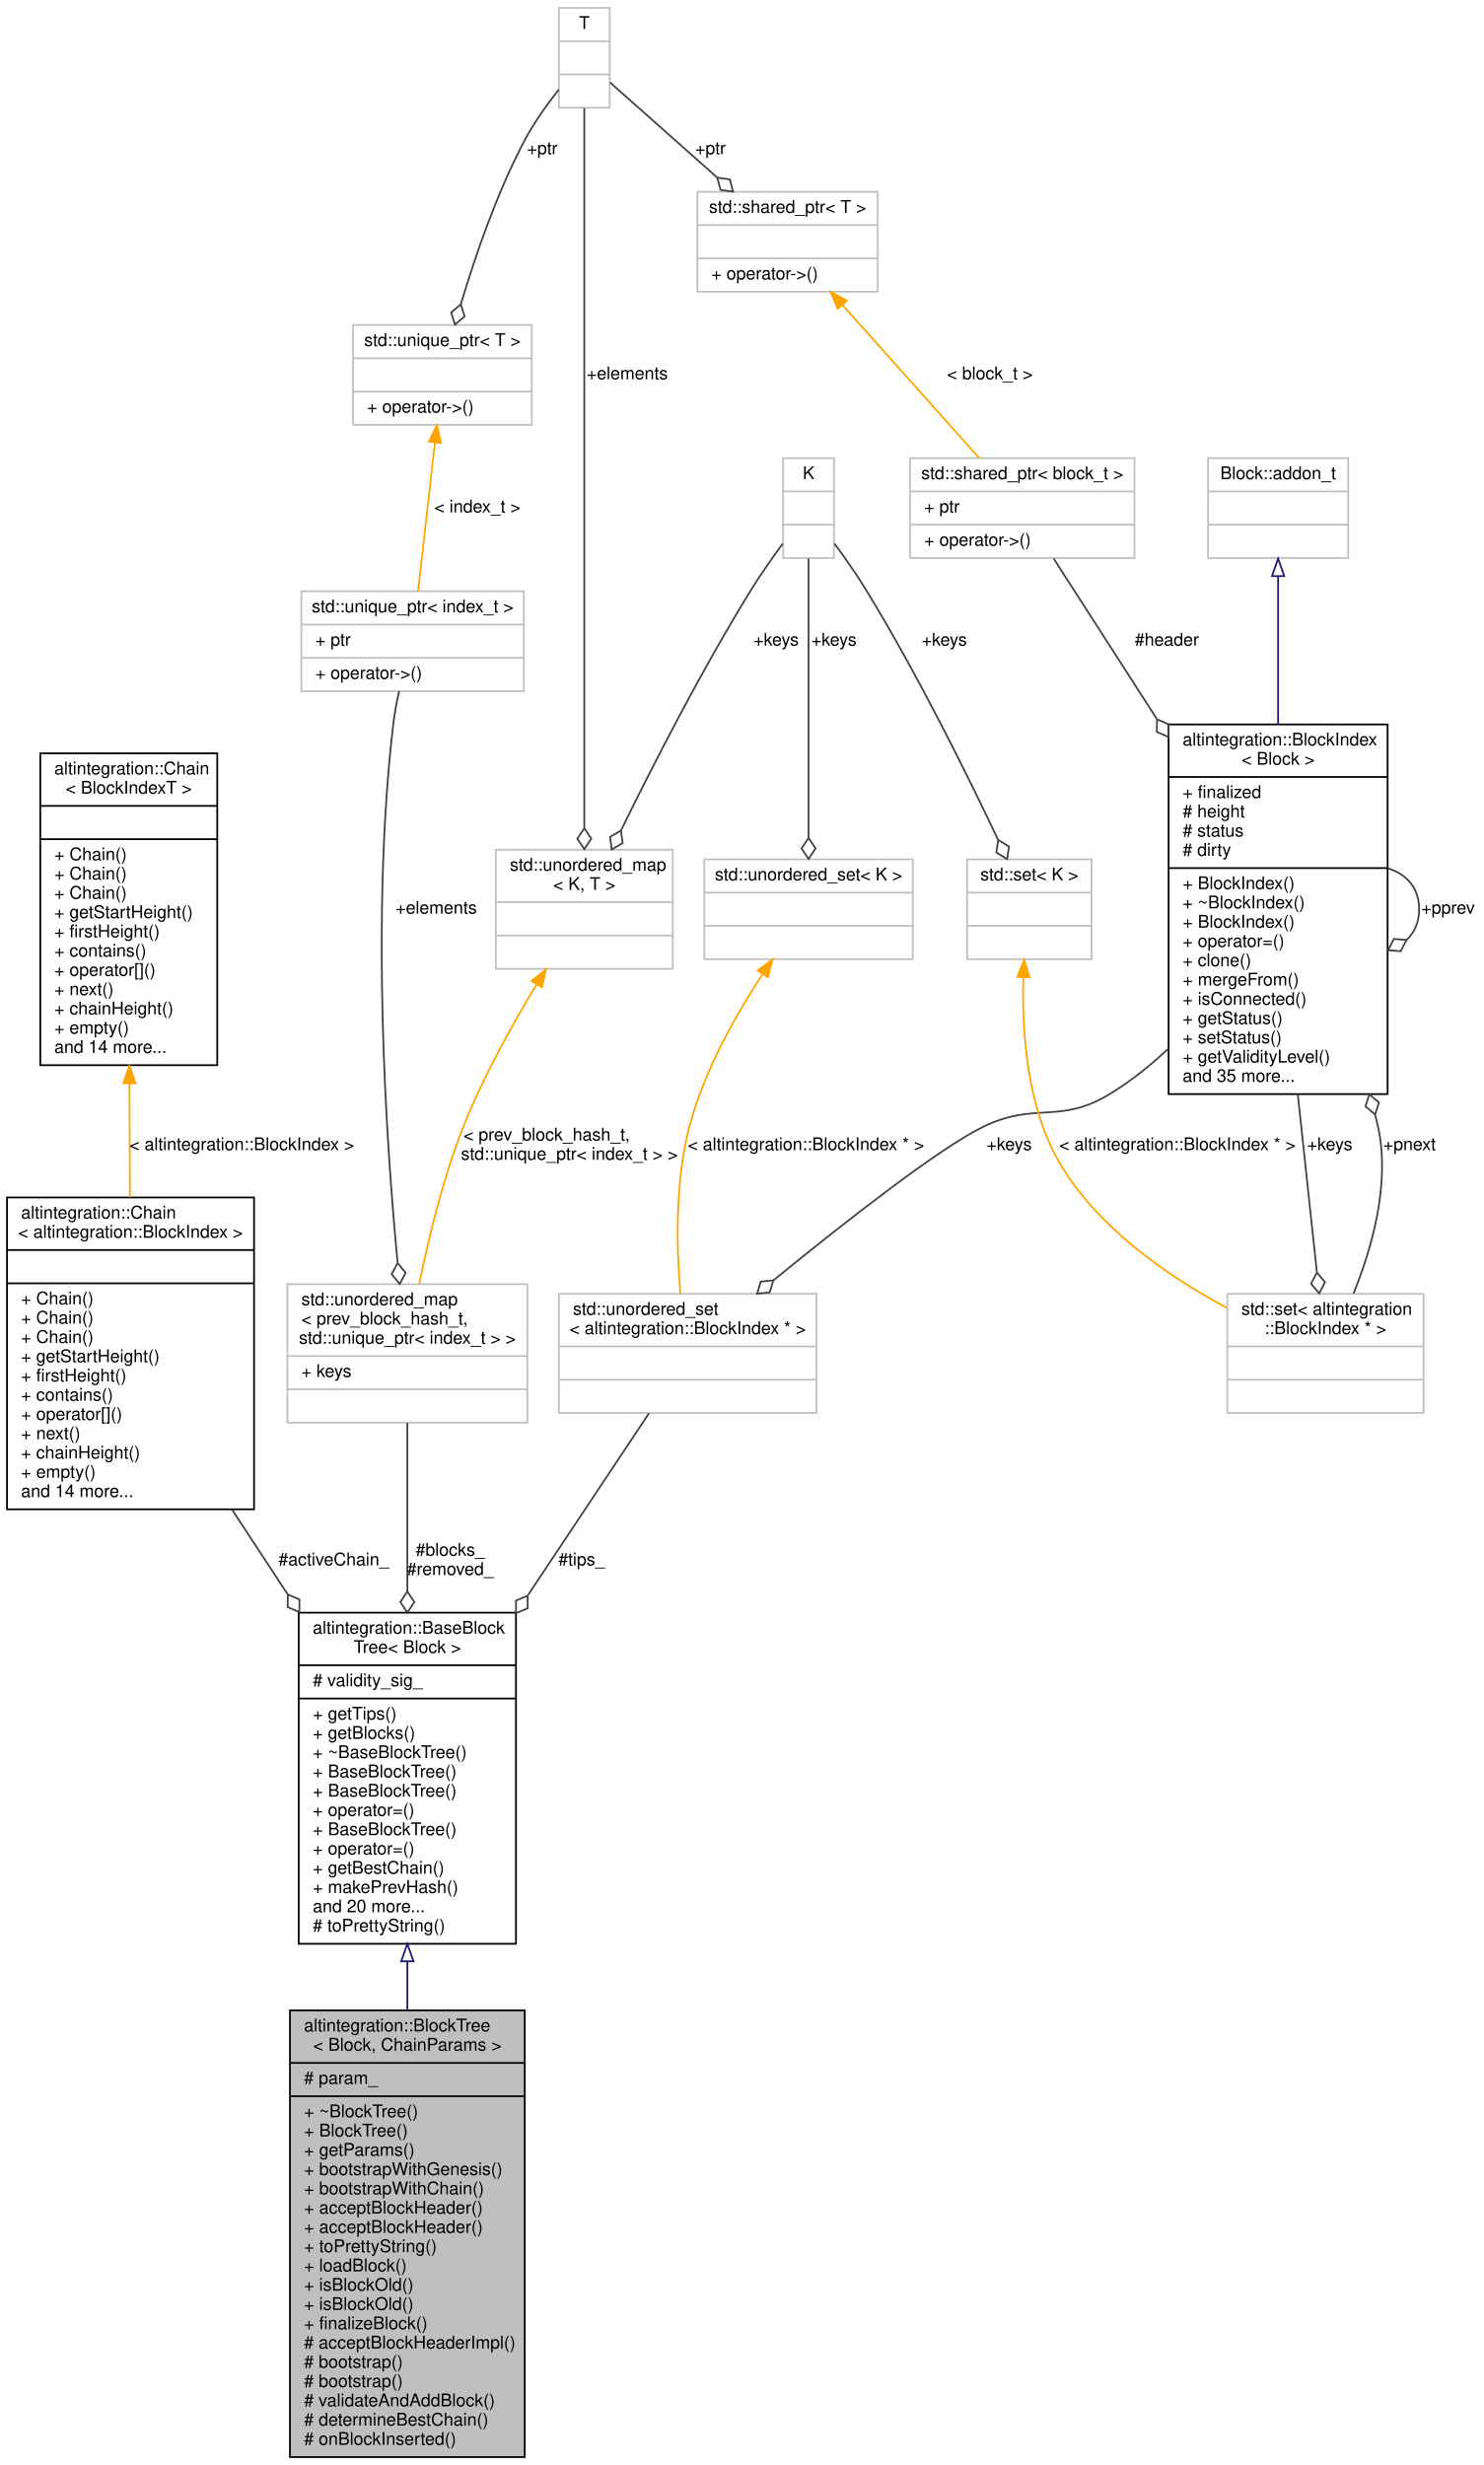
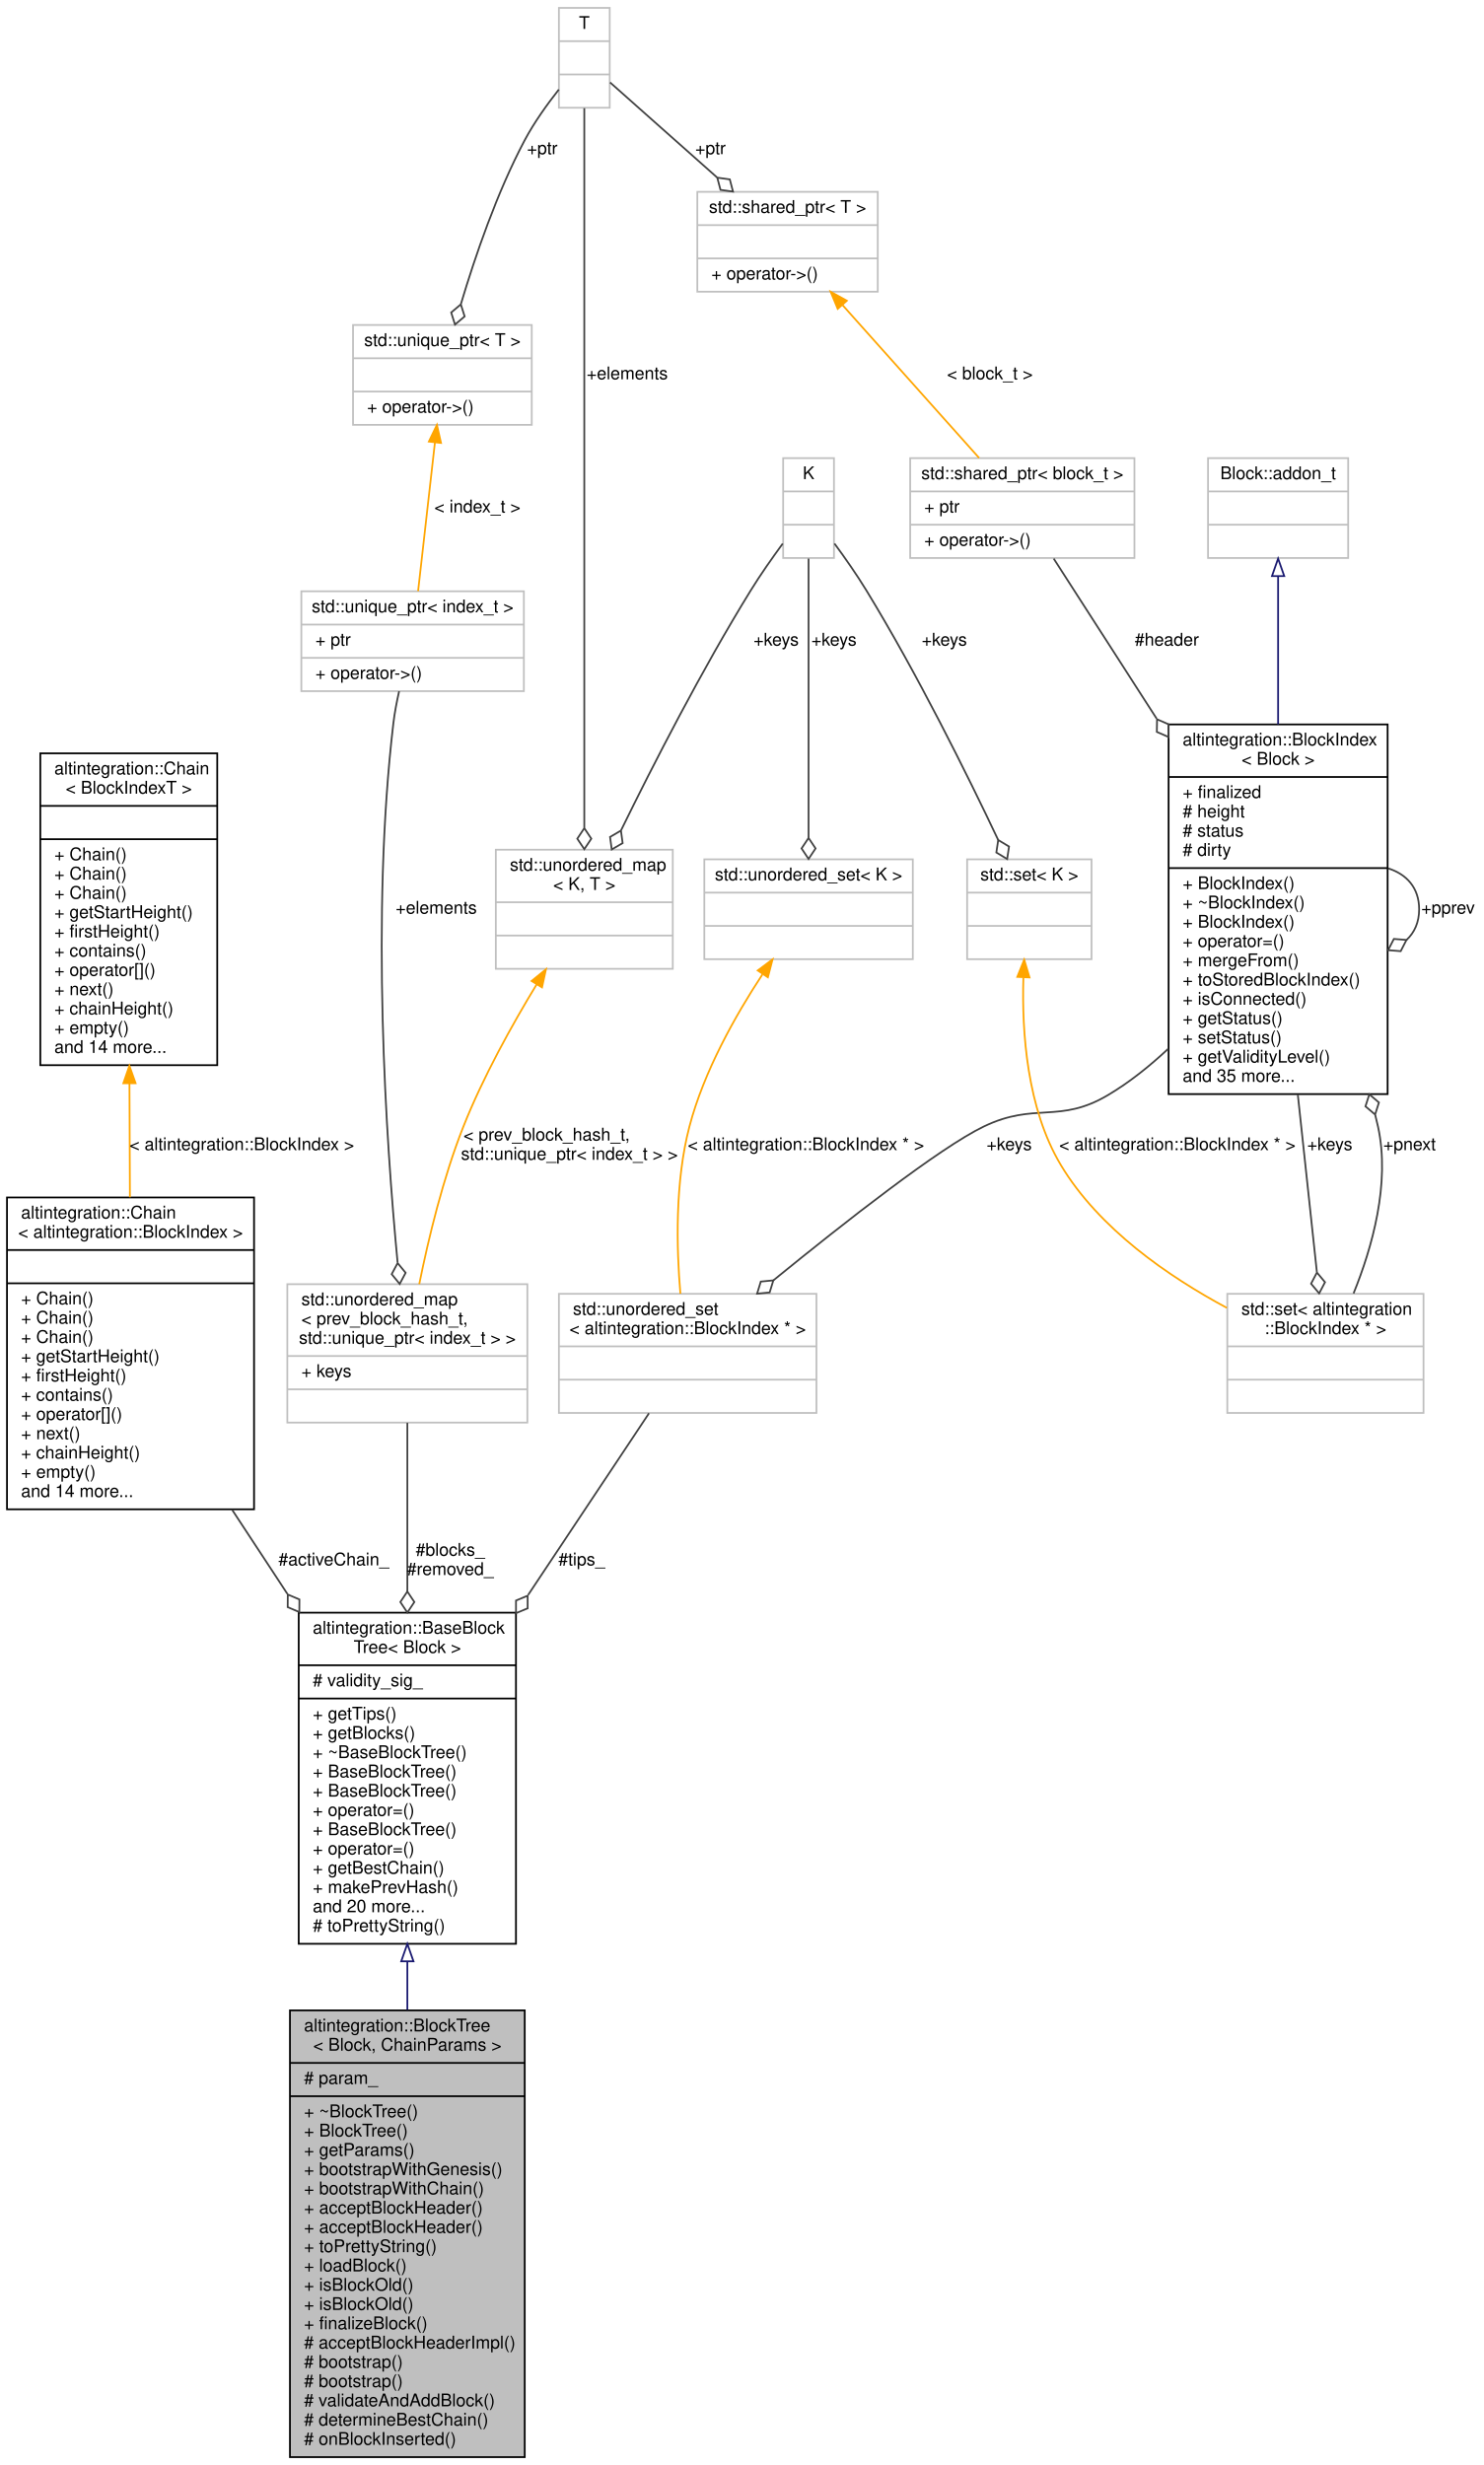
<svg xmlns="http://www.w3.org/2000/svg" xmlns:xlink="http://www.w3.org/1999/xlink" width="847pt" height="1407pt" viewBox="0.00 0.00 847.00 1407.00">
  <g id="graph0" class="graph" transform="scale(1 1) rotate(0) translate(4 1403)">
    <polygon fill="white" stroke="transparent" points="-4,4 -4,-1403 843,-1403 843,4 -4,4" />
    <g id="node1" class="node">
      <g id="a_node1">
        <a xlink:title="BlockTree is a tree of blocks with single &quot;bootstrap&quot; block as root.">
          <polygon fill="#bfbfbf" stroke="black" points="161.5,-0.5 161.5,-255.5 295.5,-255.5 295.5,-0.5 161.5,-0.5" />
          <text text-anchor="start" x="169.5" y="-243.5" font-family="Helvetica,sans-Serif" font-size="10.00">altintegration::BlockTree</text>
          <text text-anchor="middle" x="228.5" y="-232.5" font-family="Helvetica,sans-Serif" font-size="10.00">&lt; Block, ChainParams &gt;</text>
          <polyline fill="none" stroke="black" points="161.5,-225.5 295.5,-225.5 " />
          <text text-anchor="start" x="169.5" y="-213.5" font-family="Helvetica,sans-Serif" font-size="10.00"># param_</text>
          <polyline fill="none" stroke="black" points="161.5,-206.5 295.5,-206.5 " />
          <text text-anchor="start" x="169.5" y="-194.5" font-family="Helvetica,sans-Serif" font-size="10.00">+ ~BlockTree()</text>
          <text text-anchor="start" x="169.5" y="-183.5" font-family="Helvetica,sans-Serif" font-size="10.00">+ BlockTree()</text>
          <text text-anchor="start" x="169.5" y="-172.5" font-family="Helvetica,sans-Serif" font-size="10.00">+ getParams()</text>
          <text text-anchor="start" x="169.5" y="-161.5" font-family="Helvetica,sans-Serif" font-size="10.00">+ bootstrapWithGenesis()</text>
          <text text-anchor="start" x="169.5" y="-150.5" font-family="Helvetica,sans-Serif" font-size="10.00">+ bootstrapWithChain()</text>
          <text text-anchor="start" x="169.5" y="-139.5" font-family="Helvetica,sans-Serif" font-size="10.00">+ acceptBlockHeader()</text>
          <text text-anchor="start" x="169.5" y="-128.5" font-family="Helvetica,sans-Serif" font-size="10.00">+ acceptBlockHeader()</text>
          <text text-anchor="start" x="169.5" y="-117.5" font-family="Helvetica,sans-Serif" font-size="10.00">+ toPrettyString()</text>
          <text text-anchor="start" x="169.5" y="-106.5" font-family="Helvetica,sans-Serif" font-size="10.00">+ loadBlock()</text>
          <text text-anchor="start" x="169.5" y="-95.5" font-family="Helvetica,sans-Serif" font-size="10.00">+ isBlockOld()</text>
          <text text-anchor="start" x="169.5" y="-84.5" font-family="Helvetica,sans-Serif" font-size="10.00">+ isBlockOld()</text>
          <text text-anchor="start" x="169.5" y="-73.5" font-family="Helvetica,sans-Serif" font-size="10.00">+ finalizeBlock()</text>
          <text text-anchor="start" x="169.5" y="-62.5" font-family="Helvetica,sans-Serif" font-size="10.00"># acceptBlockHeaderImpl()</text>
          <text text-anchor="start" x="169.5" y="-51.5" font-family="Helvetica,sans-Serif" font-size="10.00"># bootstrap()</text>
          <text text-anchor="start" x="169.5" y="-40.5" font-family="Helvetica,sans-Serif" font-size="10.00"># bootstrap()</text>
          <text text-anchor="start" x="169.5" y="-29.5" font-family="Helvetica,sans-Serif" font-size="10.00"># validateAndAddBlock()</text>
          <text text-anchor="start" x="169.5" y="-18.5" font-family="Helvetica,sans-Serif" font-size="10.00"># determineBestChain()</text>
          <text text-anchor="start" x="169.5" y="-7.5" font-family="Helvetica,sans-Serif" font-size="10.00"># onBlockInserted()</text>
        </a>
      </g>
    </g>
    <g id="node2" class="node">
      <g id="a_node2">
        <a xlink:href="structaltintegration_1_1BaseBlockTree.html" target="_top" xlink:title="Base block tree that stores all blocks, maintains tree tips, maintains active chain.">
          <polygon fill="white" stroke="black" points="166.5,-293.5 166.5,-482.5 290.5,-482.5 290.5,-293.5 166.5,-293.5" />
          <text text-anchor="start" x="174.5" y="-470.5" font-family="Helvetica,sans-Serif" font-size="10.00">altintegration::BaseBlock</text>
          <text text-anchor="middle" x="228.5" y="-459.5" font-family="Helvetica,sans-Serif" font-size="10.00">Tree&lt; Block &gt;</text>
          <polyline fill="none" stroke="black" points="166.5,-452.5 290.5,-452.5 " />
          <text text-anchor="start" x="174.5" y="-440.5" font-family="Helvetica,sans-Serif" font-size="10.00"># validity_sig_</text>
          <polyline fill="none" stroke="black" points="166.5,-433.5 290.5,-433.5 " />
          <text text-anchor="start" x="174.5" y="-421.5" font-family="Helvetica,sans-Serif" font-size="10.00">+ getTips()</text>
          <text text-anchor="start" x="174.5" y="-410.5" font-family="Helvetica,sans-Serif" font-size="10.00">+ getBlocks()</text>
          <text text-anchor="start" x="174.5" y="-399.5" font-family="Helvetica,sans-Serif" font-size="10.00">+ ~BaseBlockTree()</text>
          <text text-anchor="start" x="174.5" y="-388.5" font-family="Helvetica,sans-Serif" font-size="10.00">+ BaseBlockTree()</text>
          <text text-anchor="start" x="174.5" y="-377.5" font-family="Helvetica,sans-Serif" font-size="10.00">+ BaseBlockTree()</text>
          <text text-anchor="start" x="174.5" y="-366.5" font-family="Helvetica,sans-Serif" font-size="10.00">+ operator=()</text>
          <text text-anchor="start" x="174.5" y="-355.5" font-family="Helvetica,sans-Serif" font-size="10.00">+ BaseBlockTree()</text>
          <text text-anchor="start" x="174.5" y="-344.5" font-family="Helvetica,sans-Serif" font-size="10.00">+ operator=()</text>
          <text text-anchor="start" x="174.5" y="-333.5" font-family="Helvetica,sans-Serif" font-size="10.00">+ getBestChain()</text>
          <text text-anchor="start" x="174.5" y="-322.5" font-family="Helvetica,sans-Serif" font-size="10.00">+ makePrevHash()</text>
          <text text-anchor="start" x="174.5" y="-311.5" font-family="Helvetica,sans-Serif" font-size="10.00">and 20 more...</text>
          <text text-anchor="start" x="174.5" y="-300.5" font-family="Helvetica,sans-Serif" font-size="10.00"># toPrettyString()</text>
        </a>
      </g>
    </g>
    <g id="edge1" class="edge">
      <path fill="none" stroke="midnightblue" d="M228.5,-283.34C228.5,-274.28 228.5,-265.04 228.5,-255.82" />
      <polygon fill="none" stroke="midnightblue" points="225,-283.49 228.5,-293.49 232,-283.49 225,-283.49" />
    </g>
    <g id="node3" class="node">
      <g id="a_node3">
        <a xlink:href="structaltintegration_1_1Chain.html" target="_top" xlink:title=" ">
          <polygon fill="white" stroke="black" points="0,-541.5 0,-719.5 141,-719.5 141,-541.5 0,-541.5" />
          <text text-anchor="start" x="8" y="-707.5" font-family="Helvetica,sans-Serif" font-size="10.00">altintegration::Chain</text>
          <text text-anchor="middle" x="70.5" y="-696.5" font-family="Helvetica,sans-Serif" font-size="10.00">&lt; altintegration::BlockIndex &gt;</text>
          <polyline fill="none" stroke="black" points="0,-689.5 141,-689.5 " />
          <text text-anchor="middle" x="70.5" y="-677.5" font-family="Helvetica,sans-Serif" font-size="10.00"> </text>
          <polyline fill="none" stroke="black" points="0,-670.5 141,-670.5 " />
          <text text-anchor="start" x="8" y="-658.5" font-family="Helvetica,sans-Serif" font-size="10.00">+ Chain()</text>
          <text text-anchor="start" x="8" y="-647.5" font-family="Helvetica,sans-Serif" font-size="10.00">+ Chain()</text>
          <text text-anchor="start" x="8" y="-636.5" font-family="Helvetica,sans-Serif" font-size="10.00">+ Chain()</text>
          <text text-anchor="start" x="8" y="-625.5" font-family="Helvetica,sans-Serif" font-size="10.00">+ getStartHeight()</text>
          <text text-anchor="start" x="8" y="-614.5" font-family="Helvetica,sans-Serif" font-size="10.00">+ firstHeight()</text>
          <text text-anchor="start" x="8" y="-603.5" font-family="Helvetica,sans-Serif" font-size="10.00">+ contains()</text>
          <text text-anchor="start" x="8" y="-592.5" font-family="Helvetica,sans-Serif" font-size="10.00">+ operator[]()</text>
          <text text-anchor="start" x="8" y="-581.5" font-family="Helvetica,sans-Serif" font-size="10.00">+ next()</text>
          <text text-anchor="start" x="8" y="-570.5" font-family="Helvetica,sans-Serif" font-size="10.00">+ chainHeight()</text>
          <text text-anchor="start" x="8" y="-559.5" font-family="Helvetica,sans-Serif" font-size="10.00">+ empty()</text>
          <text text-anchor="start" x="8" y="-548.5" font-family="Helvetica,sans-Serif" font-size="10.00">and 14 more...</text>
        </a>
      </g>
    </g>
    <g id="edge2" class="edge">
      <path fill="none" stroke="#404040" d="M128.44,-541.31C138.7,-525.7 149.47,-509.3 159.98,-493.29" />
      <polygon fill="none" stroke="#404040" points="160.26,-492.87 160.21,-485.66 166.85,-482.84 166.9,-490.05 160.26,-492.87" />
      <text text-anchor="middle" x="186.5" y="-509.5" font-family="Helvetica,sans-Serif" font-size="10.00"> #activeChain_</text>
    </g>
    <g id="node4" class="node">
      <g id="a_node4">
        <a xlink:href="structaltintegration_1_1Chain.html" target="_top" xlink:title="Fully in-memory chain representation.">
          <polygon fill="white" stroke="black" points="19,-795 19,-973 120,-973 120,-795 19,-795" />
          <text text-anchor="start" x="27" y="-961" font-family="Helvetica,sans-Serif" font-size="10.00">altintegration::Chain</text>
          <text text-anchor="middle" x="69.5" y="-950" font-family="Helvetica,sans-Serif" font-size="10.00">&lt; BlockIndexT &gt;</text>
          <polyline fill="none" stroke="black" points="19,-943 120,-943 " />
          <text text-anchor="middle" x="69.5" y="-931" font-family="Helvetica,sans-Serif" font-size="10.00"> </text>
          <polyline fill="none" stroke="black" points="19,-924 120,-924 " />
          <text text-anchor="start" x="27" y="-912" font-family="Helvetica,sans-Serif" font-size="10.00">+ Chain()</text>
          <text text-anchor="start" x="27" y="-901" font-family="Helvetica,sans-Serif" font-size="10.00">+ Chain()</text>
          <text text-anchor="start" x="27" y="-890" font-family="Helvetica,sans-Serif" font-size="10.00">+ Chain()</text>
          <text text-anchor="start" x="27" y="-879" font-family="Helvetica,sans-Serif" font-size="10.00">+ getStartHeight()</text>
          <text text-anchor="start" x="27" y="-868" font-family="Helvetica,sans-Serif" font-size="10.00">+ firstHeight()</text>
          <text text-anchor="start" x="27" y="-857" font-family="Helvetica,sans-Serif" font-size="10.00">+ contains()</text>
          <text text-anchor="start" x="27" y="-846" font-family="Helvetica,sans-Serif" font-size="10.00">+ operator[]()</text>
          <text text-anchor="start" x="27" y="-835" font-family="Helvetica,sans-Serif" font-size="10.00">+ next()</text>
          <text text-anchor="start" x="27" y="-824" font-family="Helvetica,sans-Serif" font-size="10.00">+ chainHeight()</text>
          <text text-anchor="start" x="27" y="-813" font-family="Helvetica,sans-Serif" font-size="10.00">+ empty()</text>
          <text text-anchor="start" x="27" y="-802" font-family="Helvetica,sans-Serif" font-size="10.00">and 14 more...</text>
        </a>
      </g>
    </g>
    <g id="edge3" class="edge">
      <path fill="none" stroke="orange" d="M69.89,-784.59C69.98,-763.16 70.07,-740.61 70.15,-719.6" />
      <polygon fill="orange" stroke="orange" points="66.39,-784.67 69.85,-794.68 73.39,-784.7 66.39,-784.67" />
      <text text-anchor="middle" x="134" y="-746.5" font-family="Helvetica,sans-Serif" font-size="10.00"> &lt; altintegration::BlockIndex &gt;</text>
    </g>
    <g id="node5" class="node">
      <g id="a_node5">
        <a xlink:title=" ">
          <polygon fill="white" stroke="#bfbfbf" points="160,-591 160,-670 297,-670 297,-591 160,-591" />
          <text text-anchor="start" x="168" y="-658" font-family="Helvetica,sans-Serif" font-size="10.00">std::unordered_map</text>
          <text text-anchor="start" x="168" y="-647" font-family="Helvetica,sans-Serif" font-size="10.00">&lt; prev_block_hash_t,</text>
          <text text-anchor="middle" x="228.5" y="-636" font-family="Helvetica,sans-Serif" font-size="10.00"> std::unique_ptr&lt; index_t &gt; &gt;</text>
          <polyline fill="none" stroke="#bfbfbf" points="160,-629 297,-629 " />
          <text text-anchor="start" x="168" y="-617" font-family="Helvetica,sans-Serif" font-size="10.00">+ keys</text>
          <polyline fill="none" stroke="#bfbfbf" points="160,-610 297,-610 " />
          <text text-anchor="middle" x="228.5" y="-598" font-family="Helvetica,sans-Serif" font-size="10.00"> </text>
        </a>
      </g>
    </g>
    <g id="edge4" class="edge">
      <path fill="none" stroke="#404040" d="M228.5,-590.86C228.5,-564.73 228.5,-528.86 228.5,-494.61" />
      <polygon fill="none" stroke="#404040" points="228.5,-494.58 224.5,-488.58 228.5,-482.58 232.5,-488.58 228.5,-494.58" />
      <text text-anchor="middle" x="253" y="-515" font-family="Helvetica,sans-Serif" font-size="10.00"> #blocks_</text>
      <text text-anchor="middle" x="253" y="-504" font-family="Helvetica,sans-Serif" font-size="10.00">#removed_</text>
    </g>
    <g id="node6" class="node">
      <g id="a_node6">
        <a xlink:title=" ">
          <polygon fill="white" stroke="#bfbfbf" points="168,-1008.5 168,-1065.5 295,-1065.5 295,-1008.5 168,-1008.5" />
          <text text-anchor="middle" x="231.5" y="-1053.5" font-family="Helvetica,sans-Serif" font-size="10.00">std::unique_ptr&lt; index_t &gt;</text>
          <polyline fill="none" stroke="#bfbfbf" points="168,-1046.5 295,-1046.5 " />
          <text text-anchor="start" x="176" y="-1034.5" font-family="Helvetica,sans-Serif" font-size="10.00">+ ptr</text>
          <polyline fill="none" stroke="#bfbfbf" points="168,-1027.5 295,-1027.5 " />
          <text text-anchor="start" x="176" y="-1015.5" font-family="Helvetica,sans-Serif" font-size="10.00">+ operator-&gt;()</text>
        </a>
      </g>
    </g>
    <g id="edge5" class="edge">
      <path fill="none" stroke="#404040" d="M223.8,-1008.46C222.43,-1002.42 221.21,-996.03 220.5,-990 207.65,-881.01 216.29,-752.14 222.92,-682.44" />
      <polygon fill="none" stroke="#404040" points="222.95,-682.07 219.56,-675.71 224.13,-670.13 227.52,-676.49 222.95,-682.07" />
      <text text-anchor="middle" x="245" y="-881.5" font-family="Helvetica,sans-Serif" font-size="10.00"> +elements</text>
    </g>
    <g id="node7" class="node">
      <g id="a_node7">
        <a xlink:title=" ">
          <polygon fill="white" stroke="#bfbfbf" points="197.5,-1160.5 197.5,-1217.5 299.5,-1217.5 299.5,-1160.5 197.5,-1160.5" />
          <text text-anchor="middle" x="248.5" y="-1205.5" font-family="Helvetica,sans-Serif" font-size="10.00">std::unique_ptr&lt; T &gt;</text>
          <polyline fill="none" stroke="#bfbfbf" points="197.5,-1198.5 299.5,-1198.5 " />
          <text text-anchor="middle" x="248.5" y="-1186.5" font-family="Helvetica,sans-Serif" font-size="10.00"> </text>
          <polyline fill="none" stroke="#bfbfbf" points="197.5,-1179.5 299.5,-1179.5 " />
          <text text-anchor="start" x="205.5" y="-1167.5" font-family="Helvetica,sans-Serif" font-size="10.00">+ operator-&gt;()</text>
        </a>
      </g>
    </g>
    <g id="edge6" class="edge">
      <path fill="none" stroke="orange" d="M244.25,-1150.47C241.26,-1124.11 237.33,-1089.43 234.63,-1065.59" />
      <polygon fill="orange" stroke="orange" points="240.78,-1150.95 245.38,-1160.49 247.73,-1150.16 240.78,-1150.95" />
      <text text-anchor="middle" x="268.5" y="-1110.5" font-family="Helvetica,sans-Serif" font-size="10.00"> &lt; index_t &gt;</text>
    </g>
    <g id="node8" class="node">
      <g id="a_node8">
        <a xlink:title=" ">
          <polygon fill="white" stroke="#bfbfbf" points="315,-1341.5 315,-1398.5 344,-1398.5 344,-1341.5 315,-1341.5" />
          <text text-anchor="middle" x="329.5" y="-1386.5" font-family="Helvetica,sans-Serif" font-size="10.00">T</text>
          <polyline fill="none" stroke="#bfbfbf" points="315,-1379.5 344,-1379.5 " />
          <text text-anchor="middle" x="329.5" y="-1367.5" font-family="Helvetica,sans-Serif" font-size="10.00"> </text>
          <polyline fill="none" stroke="#bfbfbf" points="315,-1360.5 344,-1360.5 " />
          <text text-anchor="middle" x="329.5" y="-1348.5" font-family="Helvetica,sans-Serif" font-size="10.00"> </text>
        </a>
      </g>
    </g>
    <g id="edge7" class="edge">
      <path fill="none" stroke="#404040" d="M314.96,-1351.9C308.39,-1343.57 300.9,-1333.17 295.5,-1323 279.62,-1293.08 267.18,-1256.67 259.09,-1229.51" />
      <polygon fill="none" stroke="#404040" points="259.02,-1229.27 253.52,-1224.62 255.69,-1217.74 261.2,-1222.39 259.02,-1229.27" />
      <text text-anchor="middle" x="305.5" y="-1315" font-family="Helvetica,sans-Serif" font-size="10.00"> +ptr</text>
    </g>
    <g id="node9" class="node">
      <g id="a_node9">
        <a xlink:title=" ">
          <polygon fill="white" stroke="#bfbfbf" points="279,-850 279,-918 380,-918 380,-850 279,-850" />
          <text text-anchor="start" x="287" y="-906" font-family="Helvetica,sans-Serif" font-size="10.00">std::unordered_map</text>
          <text text-anchor="middle" x="329.5" y="-895" font-family="Helvetica,sans-Serif" font-size="10.00">&lt; K, T &gt;</text>
          <polyline fill="none" stroke="#bfbfbf" points="279,-888 380,-888 " />
          <text text-anchor="middle" x="329.5" y="-876" font-family="Helvetica,sans-Serif" font-size="10.00"> </text>
          <polyline fill="none" stroke="#bfbfbf" points="279,-869 380,-869 " />
          <text text-anchor="middle" x="329.5" y="-857" font-family="Helvetica,sans-Serif" font-size="10.00"> </text>
        </a>
      </g>
    </g>
    <g id="edge10" class="edge">
      <path fill="none" stroke="#404040" d="M329.5,-1341.24C329.5,-1261.19 329.5,-1029.33 329.5,-930.5" />
      <polygon fill="none" stroke="#404040" points="329.5,-930.29 325.5,-924.29 329.5,-918.29 333.5,-924.29 329.5,-930.29" />
      <text text-anchor="middle" x="354" y="-1186.5" font-family="Helvetica,sans-Serif" font-size="10.00"> +elements</text>
    </g>
    <g id="node15" class="node">
      <g id="a_node15">
        <a xlink:title=" ">
          <polygon fill="white" stroke="#bfbfbf" points="394,-1236.5 394,-1293.5 497,-1293.5 497,-1236.5 394,-1236.5" />
          <text text-anchor="middle" x="445.5" y="-1281.5" font-family="Helvetica,sans-Serif" font-size="10.00">std::shared_ptr&lt; T &gt;</text>
          <polyline fill="none" stroke="#bfbfbf" points="394,-1274.5 497,-1274.5 " />
          <text text-anchor="middle" x="445.5" y="-1262.5" font-family="Helvetica,sans-Serif" font-size="10.00"> </text>
          <polyline fill="none" stroke="#bfbfbf" points="394,-1255.5 497,-1255.5 " />
          <text text-anchor="start" x="402" y="-1243.5" font-family="Helvetica,sans-Serif" font-size="10.00">+ operator-&gt;()</text>
        </a>
      </g>
    </g>
    <g id="edge16" class="edge">
      <path fill="none" stroke="#404040" d="M344.19,-1355.95C359.49,-1342.37 384.12,-1320.51 405.26,-1301.73" />
      <polygon fill="none" stroke="#404040" points="405.4,-1301.6 407.23,-1294.63 414.38,-1293.64 412.55,-1300.61 405.4,-1301.6" />
      <text text-anchor="middle" x="401.5" y="-1315" font-family="Helvetica,sans-Serif" font-size="10.00"> +ptr</text>
    </g>
    <g id="edge8" class="edge">
      <path fill="none" stroke="orange" d="M302.36,-841.21C288.27,-818.03 271.71,-788.25 260.5,-760 248.89,-730.72 240.54,-695.98 235.29,-670.01" />
      <polygon fill="orange" stroke="orange" points="299.4,-843.07 307.62,-849.75 305.36,-839.4 299.4,-843.07" />
      <text text-anchor="start" x="260.5" y="-752" font-family="Helvetica,sans-Serif" font-size="10.00"> &lt; prev_block_hash_t,</text>
      <text text-anchor="middle" x="321" y="-741" font-family="Helvetica,sans-Serif" font-size="10.00"> std::unique_ptr&lt; index_t &gt; &gt;</text>
    </g>
    <g id="node10" class="node">
      <g id="a_node10">
        <a xlink:title=" ">
          <polygon fill="white" stroke="#bfbfbf" points="443,-1084.5 443,-1141.5 472,-1141.5 472,-1084.5 443,-1084.5" />
          <text text-anchor="middle" x="457.5" y="-1129.5" font-family="Helvetica,sans-Serif" font-size="10.00">K</text>
          <polyline fill="none" stroke="#bfbfbf" points="443,-1122.5 472,-1122.5 " />
          <text text-anchor="middle" x="457.5" y="-1110.5" font-family="Helvetica,sans-Serif" font-size="10.00"> </text>
          <polyline fill="none" stroke="#bfbfbf" points="443,-1103.5 472,-1103.5 " />
          <text text-anchor="middle" x="457.5" y="-1091.5" font-family="Helvetica,sans-Serif" font-size="10.00"> </text>
        </a>
      </g>
    </g>
    <g id="edge9" class="edge">
      <path fill="none" stroke="#404040" d="M442.75,-1092.71C436.82,-1084.63 430.07,-1075.03 424.5,-1066 396.55,-1020.7 368.74,-966.35 350.5,-929.11" />
      <polygon fill="none" stroke="#404040" points="350.41,-928.92 344.19,-925.27 345.16,-918.13 351.38,-921.77 350.41,-928.92" />
      <text text-anchor="middle" x="439" y="-1034.5" font-family="Helvetica,sans-Serif" font-size="10.00"> +keys</text>
    </g>
    <g id="node17" class="node">
      <g id="a_node17">
        <a xlink:title=" ">
          <polygon fill="white" stroke="#bfbfbf" points="548,-855.5 548,-912.5 619,-912.5 619,-855.5 548,-855.5" />
          <text text-anchor="middle" x="583.5" y="-900.5" font-family="Helvetica,sans-Serif" font-size="10.00">std::set&lt; K &gt;</text>
          <polyline fill="none" stroke="#bfbfbf" points="548,-893.5 619,-893.5 " />
          <text text-anchor="middle" x="583.5" y="-881.5" font-family="Helvetica,sans-Serif" font-size="10.00"> </text>
          <polyline fill="none" stroke="#bfbfbf" points="548,-874.5 619,-874.5 " />
          <text text-anchor="middle" x="583.5" y="-862.5" font-family="Helvetica,sans-Serif" font-size="10.00"> </text>
        </a>
      </g>
    </g>
    <g id="edge21" class="edge">
      <path fill="none" stroke="#404040" d="M472.29,-1092.74C478.23,-1084.66 484.97,-1075.06 490.5,-1066 519.55,-1018.46 548.09,-960.81 565.74,-923.55" />
      <polygon fill="none" stroke="#404040" points="565.75,-923.53 564.68,-916.4 570.85,-912.67 571.92,-919.8 565.75,-923.53" />
      <text text-anchor="middle" x="535" y="-1034.5" font-family="Helvetica,sans-Serif" font-size="10.00"> +keys</text>
    </g>
    <g id="node18" class="node">
      <g id="a_node18">
        <a xlink:title=" ">
          <polygon fill="white" stroke="#bfbfbf" points="398,-855.5 398,-912.5 517,-912.5 517,-855.5 398,-855.5" />
          <text text-anchor="middle" x="457.5" y="-900.5" font-family="Helvetica,sans-Serif" font-size="10.00">std::unordered_set&lt; K &gt;</text>
          <polyline fill="none" stroke="#bfbfbf" points="398,-893.5 517,-893.5 " />
          <text text-anchor="middle" x="457.5" y="-881.5" font-family="Helvetica,sans-Serif" font-size="10.00"> </text>
          <polyline fill="none" stroke="#bfbfbf" points="398,-874.5 517,-874.5 " />
          <text text-anchor="middle" x="457.5" y="-862.5" font-family="Helvetica,sans-Serif" font-size="10.00"> </text>
        </a>
      </g>
    </g>
    <g id="edge23" class="edge">
      <path fill="none" stroke="#404040" d="M457.5,-1084.17C457.5,-1044.23 457.5,-970.48 457.5,-924.8" />
      <polygon fill="none" stroke="#404040" points="457.5,-924.71 453.5,-918.71 457.5,-912.71 461.5,-918.71 457.5,-924.71" />
      <text text-anchor="middle" x="472" y="-1034.5" font-family="Helvetica,sans-Serif" font-size="10.00"> +keys</text>
    </g>
    <g id="node11" class="node">
      <g id="a_node11">
        <a xlink:title=" ">
          <polygon fill="white" stroke="#bfbfbf" points="315,-596.5 315,-664.5 462,-664.5 462,-596.5 315,-596.5" />
          <text text-anchor="start" x="323" y="-652.5" font-family="Helvetica,sans-Serif" font-size="10.00">std::unordered_set</text>
          <text text-anchor="middle" x="388.5" y="-641.5" font-family="Helvetica,sans-Serif" font-size="10.00">&lt; altintegration::BlockIndex * &gt;</text>
          <polyline fill="none" stroke="#bfbfbf" points="315,-634.5 462,-634.5 " />
          <text text-anchor="middle" x="388.5" y="-622.5" font-family="Helvetica,sans-Serif" font-size="10.00"> </text>
          <polyline fill="none" stroke="#bfbfbf" points="315,-615.5 462,-615.5 " />
          <text text-anchor="middle" x="388.5" y="-603.5" font-family="Helvetica,sans-Serif" font-size="10.00"> </text>
        </a>
      </g>
    </g>
    <g id="edge11" class="edge">
      <path fill="none" stroke="#404040" d="M366.42,-596.31C348.52,-569.4 322.27,-529.94 297.46,-492.66" />
      <polygon fill="none" stroke="#404040" points="297.16,-492.2 290.51,-489.42 290.51,-482.21 297.17,-484.99 297.16,-492.2" />
      <text text-anchor="middle" x="328" y="-509.5" font-family="Helvetica,sans-Serif" font-size="10.00"> #tips_</text>
    </g>
    <g id="node12" class="node">
      <g id="a_node12">
        <a xlink:href="structaltintegration_1_1BlockIndex.html" target="_top" xlink:title="A node in a block tree.">
          <polygon fill="white" stroke="black" points="663,-778.5 663,-989.5 788,-989.5 788,-778.5 663,-778.5" />
          <text text-anchor="start" x="671" y="-977.5" font-family="Helvetica,sans-Serif" font-size="10.00">altintegration::BlockIndex</text>
          <text text-anchor="middle" x="725.5" y="-966.5" font-family="Helvetica,sans-Serif" font-size="10.00">&lt; Block &gt;</text>
          <polyline fill="none" stroke="black" points="663,-959.5 788,-959.5 " />
          <text text-anchor="start" x="671" y="-947.5" font-family="Helvetica,sans-Serif" font-size="10.00">+ finalized</text>
          <text text-anchor="start" x="671" y="-936.5" font-family="Helvetica,sans-Serif" font-size="10.00"># height</text>
          <text text-anchor="start" x="671" y="-925.5" font-family="Helvetica,sans-Serif" font-size="10.00"># status</text>
          <text text-anchor="start" x="671" y="-914.5" font-family="Helvetica,sans-Serif" font-size="10.00"># dirty</text>
          <polyline fill="none" stroke="black" points="663,-907.5 788,-907.5 " />
          <text text-anchor="start" x="671" y="-895.5" font-family="Helvetica,sans-Serif" font-size="10.00">+ BlockIndex()</text>
          <text text-anchor="start" x="671" y="-884.5" font-family="Helvetica,sans-Serif" font-size="10.00">+ ~BlockIndex()</text>
          <text text-anchor="start" x="671" y="-873.5" font-family="Helvetica,sans-Serif" font-size="10.00">+ BlockIndex()</text>
          <text text-anchor="start" x="671" y="-862.5" font-family="Helvetica,sans-Serif" font-size="10.00">+ operator=()</text>
-           <text text-anchor="start" x="671" y="-851.5" font-family="Helvetica,sans-Serif" font-size="10.00">+ clone()</text>
-           <text text-anchor="start" x="671" y="-840.5" font-family="Helvetica,sans-Serif" font-size="10.00">+ mergeFrom()</text>
+           <text text-anchor="start" x="671" y="-851.5" font-family="Helvetica,sans-Serif" font-size="10.00">+ mergeFrom()</text>
+           <text text-anchor="start" x="671" y="-840.5" font-family="Helvetica,sans-Serif" font-size="10.00">+ toStoredBlockIndex()</text>
          <text text-anchor="start" x="671" y="-829.5" font-family="Helvetica,sans-Serif" font-size="10.00">+ isConnected()</text>
          <text text-anchor="start" x="671" y="-818.5" font-family="Helvetica,sans-Serif" font-size="10.00">+ getStatus()</text>
          <text text-anchor="start" x="671" y="-807.5" font-family="Helvetica,sans-Serif" font-size="10.00">+ setStatus()</text>
          <text text-anchor="start" x="671" y="-796.5" font-family="Helvetica,sans-Serif" font-size="10.00">+ getValidityLevel()</text>
          <text text-anchor="start" x="671" y="-785.5" font-family="Helvetica,sans-Serif" font-size="10.00">and 35 more...</text>
        </a>
      </g>
    </g>
    <g id="edge12" class="edge">
      <path fill="none" stroke="#404040" d="M662.82,-804.41C652.21,-794.45 640.66,-785.23 628.5,-778 600.52,-761.36 586.82,-774.14 557.5,-760 532.37,-747.89 477.88,-705.17 437.53,-672.28" />
      <polygon fill="none" stroke="#404040" points="437.4,-672.18 430.23,-671.48 428.12,-664.58 435.29,-665.29 437.4,-672.18" />
      <text text-anchor="middle" x="572" y="-746.5" font-family="Helvetica,sans-Serif" font-size="10.00"> +keys</text>
    </g>
    <g id="edge17" class="edge">
      <path fill="none" stroke="#404040" d="M788.28,-907.35C798.76,-904.08 806,-896.3 806,-884 806,-876.5 803.31,-870.69 798.84,-866.54" />
      <polygon fill="none" stroke="#404040" points="798.76,-866.5 791.57,-867.06 788.28,-860.65 795.47,-860.08 798.76,-866.5" />
      <text text-anchor="middle" x="822.5" y="-881.5" font-family="Helvetica,sans-Serif" font-size="10.00"> +pprev</text>
    </g>
    <g id="node16" class="node">
      <g id="a_node16">
        <a xlink:title=" ">
          <polygon fill="white" stroke="#bfbfbf" points="696.5,-596.5 696.5,-664.5 808.5,-664.5 808.5,-596.5 696.5,-596.5" />
          <text text-anchor="start" x="704.5" y="-652.5" font-family="Helvetica,sans-Serif" font-size="10.00">std::set&lt; altintegration</text>
          <text text-anchor="middle" x="752.5" y="-641.5" font-family="Helvetica,sans-Serif" font-size="10.00">::BlockIndex * &gt;</text>
          <polyline fill="none" stroke="#bfbfbf" points="696.5,-634.5 808.5,-634.5 " />
          <text text-anchor="middle" x="752.5" y="-622.5" font-family="Helvetica,sans-Serif" font-size="10.00"> </text>
          <polyline fill="none" stroke="#bfbfbf" points="696.5,-615.5 808.5,-615.5 " />
          <text text-anchor="middle" x="752.5" y="-603.5" font-family="Helvetica,sans-Serif" font-size="10.00"> </text>
        </a>
      </g>
    </g>
    <g id="edge19" class="edge">
      <path fill="none" stroke="#404040" d="M736.75,-778.16C740.54,-742.86 744.58,-705.3 747.61,-677.03" />
      <polygon fill="none" stroke="#404040" points="747.65,-676.67 744.31,-670.27 748.93,-664.74 752.27,-671.13 747.65,-676.67" />
      <text text-anchor="middle" x="755" y="-746.5" font-family="Helvetica,sans-Serif" font-size="10.00"> +keys</text>
    </g>
    <g id="node13" class="node">
      <g id="a_node13">
        <a xlink:title=" ">
          <polygon fill="white" stroke="#bfbfbf" points="685.5,-1084.5 685.5,-1141.5 765.5,-1141.5 765.5,-1084.5 685.5,-1084.5" />
          <text text-anchor="middle" x="725.5" y="-1129.5" font-family="Helvetica,sans-Serif" font-size="10.00">Block::addon_t</text>
          <polyline fill="none" stroke="#bfbfbf" points="685.5,-1122.5 765.5,-1122.5 " />
          <text text-anchor="middle" x="725.5" y="-1110.5" font-family="Helvetica,sans-Serif" font-size="10.00"> </text>
          <polyline fill="none" stroke="#bfbfbf" points="685.5,-1103.5 765.5,-1103.5 " />
          <text text-anchor="middle" x="725.5" y="-1091.5" font-family="Helvetica,sans-Serif" font-size="10.00"> </text>
        </a>
      </g>
    </g>
    <g id="edge13" class="edge">
      <path fill="none" stroke="midnightblue" d="M725.5,-1074.05C725.5,-1050.79 725.5,-1019.76 725.5,-989.58" />
      <polygon fill="none" stroke="midnightblue" points="722,-1074.17 725.5,-1084.17 729,-1074.17 722,-1074.17" />
    </g>
    <g id="node14" class="node">
      <g id="a_node14">
        <a xlink:title=" ">
          <polygon fill="white" stroke="#bfbfbf" points="515.5,-1084.5 515.5,-1141.5 643.5,-1141.5 643.5,-1084.5 515.5,-1084.5" />
          <text text-anchor="middle" x="579.5" y="-1129.5" font-family="Helvetica,sans-Serif" font-size="10.00">std::shared_ptr&lt; block_t &gt;</text>
          <polyline fill="none" stroke="#bfbfbf" points="515.5,-1122.5 643.5,-1122.5 " />
          <text text-anchor="start" x="523.5" y="-1110.5" font-family="Helvetica,sans-Serif" font-size="10.00">+ ptr</text>
          <polyline fill="none" stroke="#bfbfbf" points="515.5,-1103.5 643.5,-1103.5 " />
          <text text-anchor="start" x="523.5" y="-1091.5" font-family="Helvetica,sans-Serif" font-size="10.00">+ operator-&gt;()</text>
        </a>
      </g>
    </g>
    <g id="edge14" class="edge">
      <path fill="none" stroke="#404040" d="M597.4,-1084.17C612.27,-1061.04 634.44,-1026.58 656.17,-992.8" />
      <polygon fill="none" stroke="#404040" points="656.4,-992.44 656.28,-985.23 662.89,-982.35 663.01,-989.56 656.4,-992.44" />
      <text text-anchor="middle" x="662" y="-1034.5" font-family="Helvetica,sans-Serif" font-size="10.00"> #header</text>
    </g>
    <g id="edge15" class="edge">
      <path fill="none" stroke="orange" d="M476.86,-1228.9C500.65,-1202.27 532.89,-1166.17 554.85,-1141.59" />
      <polygon fill="orange" stroke="orange" points="474.13,-1226.7 470.08,-1236.49 479.35,-1231.36 474.13,-1226.7" />
      <text text-anchor="middle" x="561" y="-1186.5" font-family="Helvetica,sans-Serif" font-size="10.00"> &lt; block_t &gt;</text>
    </g>
    <g id="edge18" class="edge">
      <path fill="none" stroke="#404040" d="M768.56,-664.73C779.08,-690.64 789.65,-727.56 782.5,-760 782.02,-762.19 781.49,-764.39 780.93,-766.59" />
      <polygon fill="none" stroke="#404040" points="780.86,-766.83 783.05,-773.7 777.56,-778.37 775.36,-771.5 780.86,-766.83" />
      <text text-anchor="middle" x="800.5" y="-746.5" font-family="Helvetica,sans-Serif" font-size="10.00"> +pnext</text>
    </g>
    <g id="edge20" class="edge">
      <path fill="none" stroke="orange" d="M580.11,-844.85C579.18,-813.92 582.13,-770.31 601.5,-738 623.35,-701.54 663.04,-674.29 696.24,-656.49" />
      <polygon fill="orange" stroke="orange" points="576.63,-845.4 580.58,-855.23 583.62,-845.08 576.63,-845.4" />
      <text text-anchor="middle" x="668" y="-746.5" font-family="Helvetica,sans-Serif" font-size="10.00"> &lt; altintegration::BlockIndex * &gt;</text>
    </g>
    <g id="edge22" class="edge">
      <path fill="none" stroke="orange" d="M431.19,-846.85C415.76,-823.37 397.73,-791.39 389.5,-760 381.21,-728.38 382.08,-690.87 384.34,-664.57" />
      <polygon fill="orange" stroke="orange" points="428.47,-849.06 436.95,-855.41 434.28,-845.16 428.47,-849.06" />
      <text text-anchor="middle" x="456" y="-746.5" font-family="Helvetica,sans-Serif" font-size="10.00"> &lt; altintegration::BlockIndex * &gt;</text>
    </g>
  </g>
</svg>
